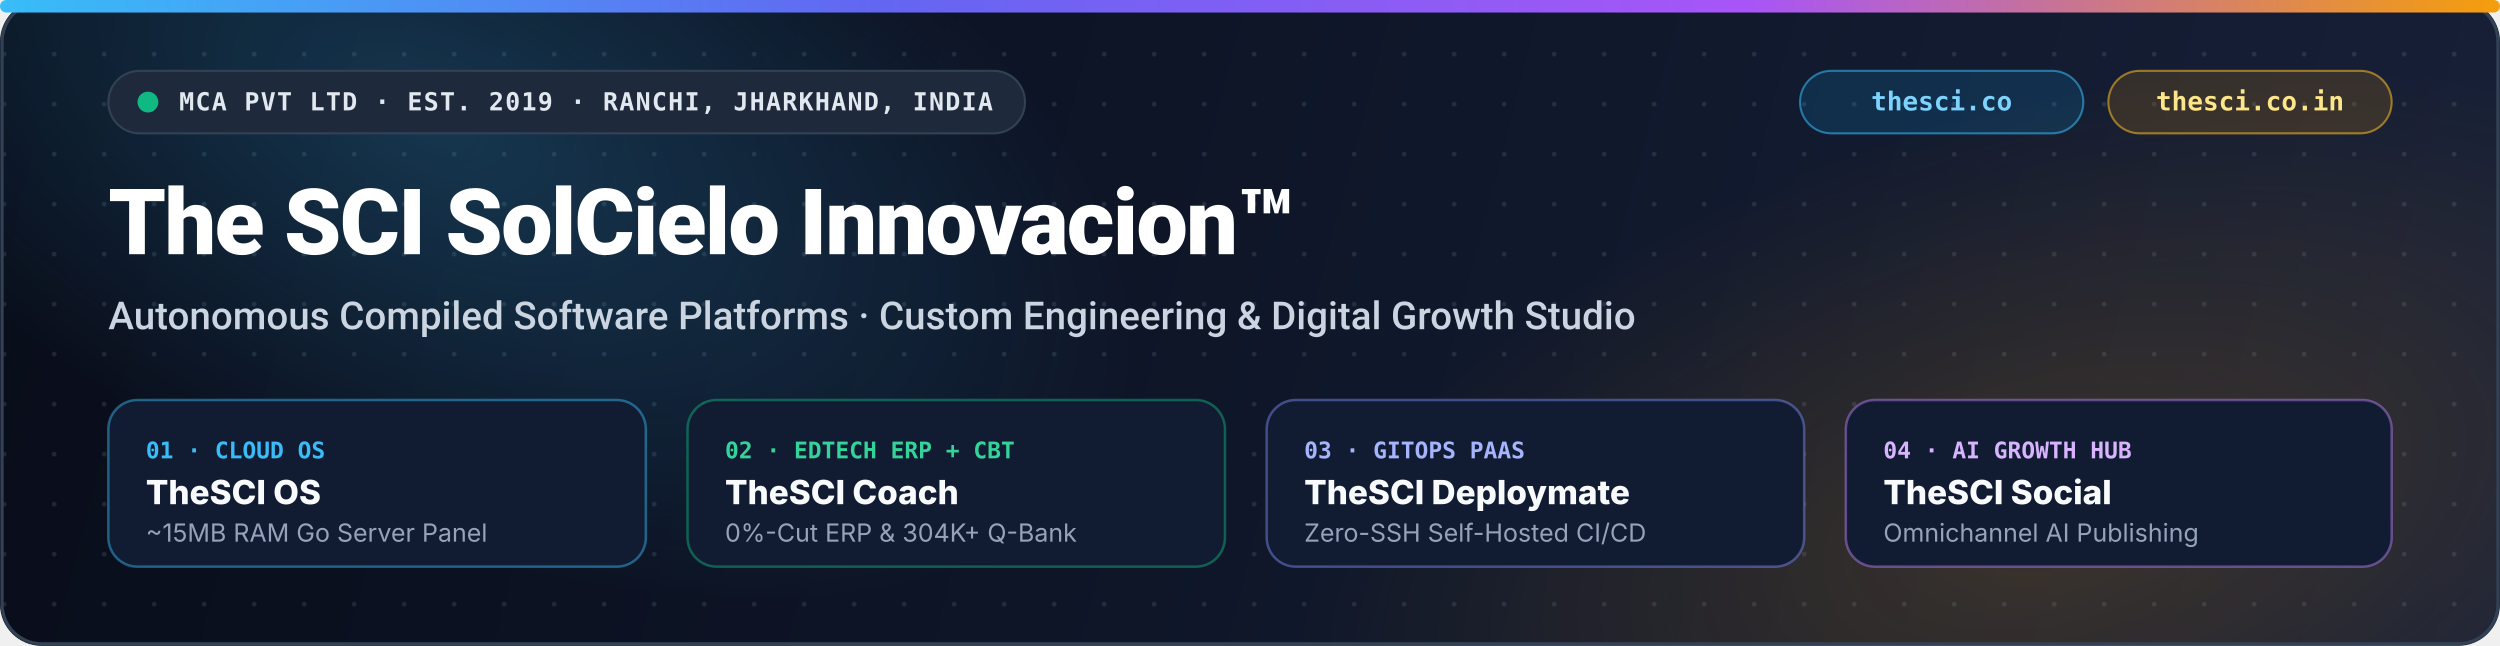
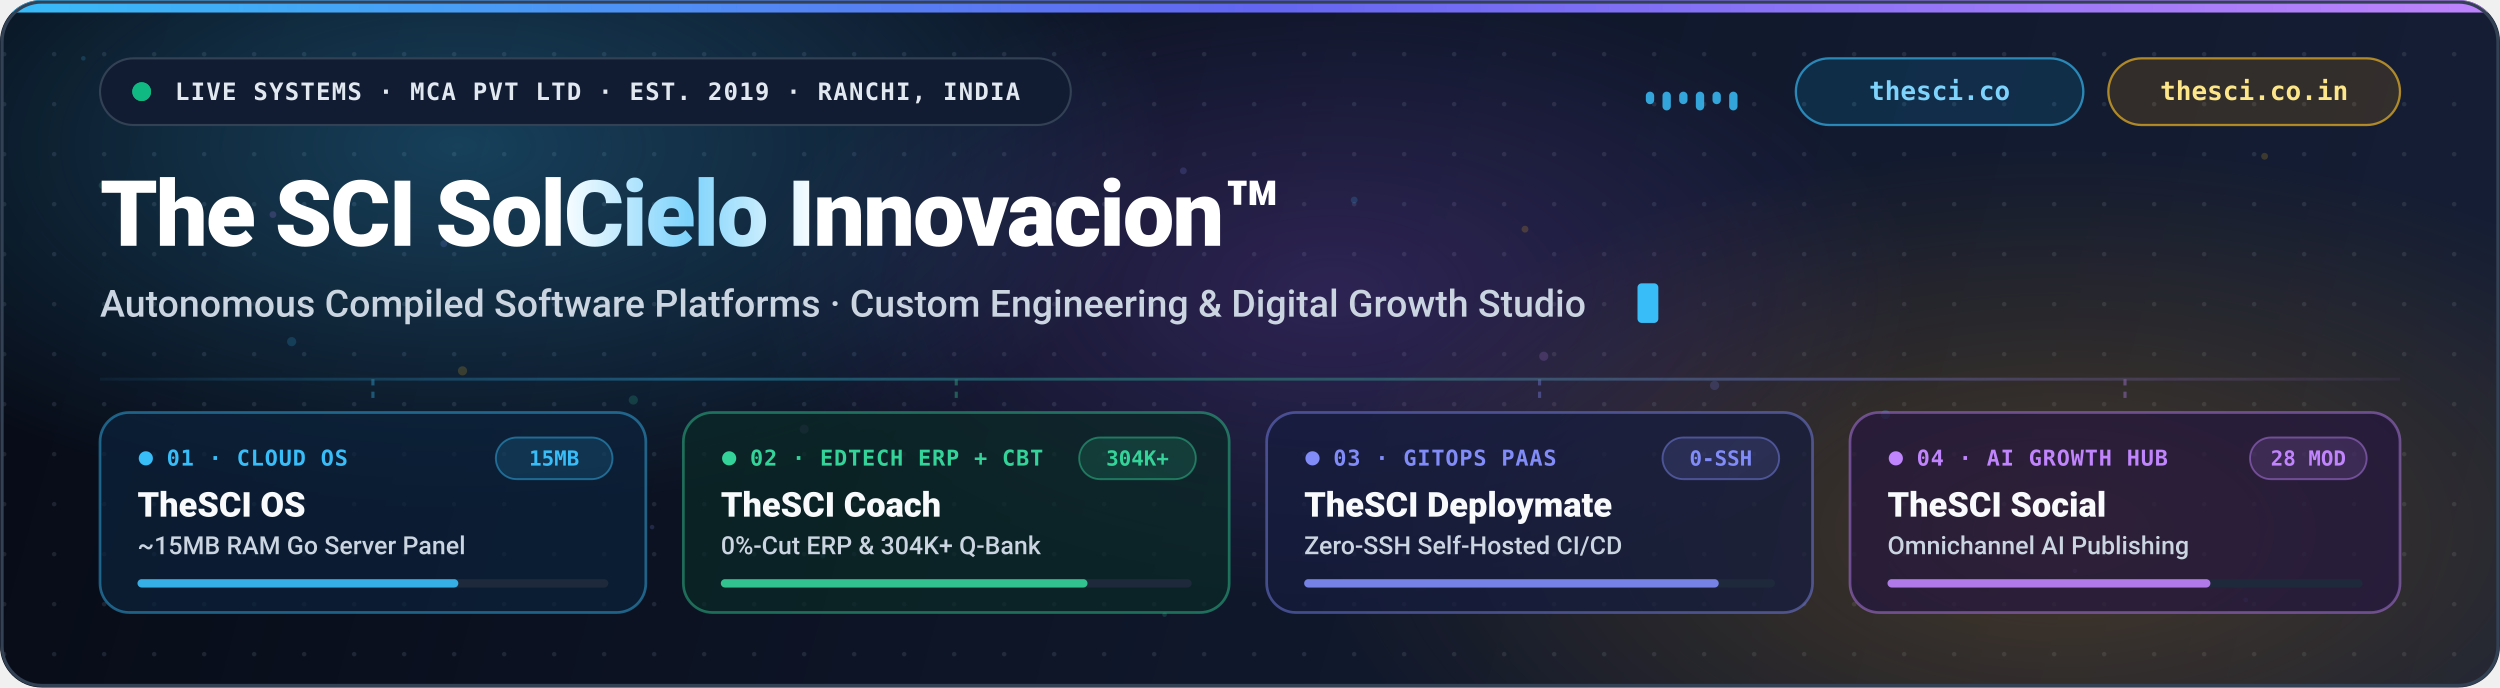
- <svg xmlns="http://www.w3.org/2000/svg" width="1200" height="310" viewBox="0 0 1200 310" fill="none">
+ <svg xmlns="http://www.w3.org/2000/svg" width="1200" height="330" viewBox="0 0 1200 330" fill="none" role="img" aria-label="The SCI SolCielo Innovacion Private Limited — Animated Engineering Banner">
+   <style>
+     .card {
+       transform-box: fill-box;
+       transform-origin: center;
+       animation: floatCard 5.2s ease-in-out infinite;
+     }
+     .card-0 { animation-delay: 0s; }
+     .card-1 { animation-delay: 0.7s; }
+     .card-2 { animation-delay: 1.4s; }
+     .card-3 { animation-delay: 2.1s; }
+     @keyframes floatCard {
+       0%, 100% { transform: translateY(0px); }
+       50% { transform: translateY(-3.5px); }
+     }
+     .cursor-blink {
+       animation: blink 1.05s steps(2, start) infinite;
+     }
+     @keyframes blink {
+       0%, 49% { opacity: 1; }
+       50%, 100% { opacity: 0; }
+     }
+     .ring-ping {
+       transform-box: fill-box;
+       transform-origin: center;
+       animation: ping 2.4s cubic-bezier(0, 0, 0.2, 1) infinite;
+     }
+     @keyframes ping {
+       0% { transform: scale(1); opacity: 0.85; }
+       75%, 100% { transform: scale(2.8); opacity: 0; }
+     }
+   </style>
  <defs>
-     <linearGradient id="bg" x1="0" y1="0" x2="1200" y2="310" gradientUnits="userSpaceOnUse">
-       <stop offset="0%" stop-color="#090D1A" />
-       <stop offset="55%" stop-color="#0F172A" />
-       <stop offset="100%" stop-color="#172038" />
+     <clipPath id="outerClip">
+       <rect x="0" y="0" width="1200" height="330" rx="20" />
+     </clipPath>
+     <linearGradient id="bg" x1="0" y1="0" x2="1200" y2="330" gradientUnits="userSpaceOnUse">
+       <stop offset="0%" stop-color="#070B16" />
+       <stop offset="52%" stop-color="#0F172A" />
+       <stop offset="100%" stop-color="#151E35" />
    </linearGradient>
-     <linearGradient id="accentBar" x1="0" y1="0" x2="1200" y2="0" gradientUnits="userSpaceOnUse">
+     <linearGradient id="spectrumFlow" x1="0%" y1="0%" x2="200%" y2="0%">
      <stop offset="0%" stop-color="#38BDF8" />
-       <stop offset="35%" stop-color="#6366F1" />
-       <stop offset="70%" stop-color="#A855F7" />
-       <stop offset="100%" stop-color="#F59E0B" />
+       <stop offset="25%" stop-color="#6366F1" />
+       <stop offset="50%" stop-color="#C084FC" />
+       <stop offset="75%" stop-color="#F59E0B" />
+       <stop offset="100%" stop-color="#38BDF8" />
+       <animate attributeName="x1" values="0%;-100%;0%" dur="8s" repeatCount="indefinite" />
+       <animate attributeName="x2" values="200%;100%;200%" dur="8s" repeatCount="indefinite" />
    </linearGradient>
-     <radialGradient id="glow1" cx="0" cy="0" r="1" gradientUnits="userSpaceOnUse" gradientTransform="translate(210 60) rotate(25) scale(360 190)">
-       <stop offset="0%" stop-color="#38BDF8" stop-opacity="0.22" />
+     <linearGradient id="titleShimmer" x1="-20%" y1="0%" x2="120%" y2="0%">
+       <stop offset="0%" stop-color="#FFFFFF" />
+       <stop offset="42%" stop-color="#FFFFFF" />
+       <stop offset="50%" stop-color="#7DD3FC" />
+       <stop offset="58%" stop-color="#FFFFFF" />
+       <stop offset="100%" stop-color="#FFFFFF" />
+       <animate attributeName="x1" values="-120%;120%" dur="6.5s" repeatCount="indefinite" />
+       <animate attributeName="x2" values="20%;260%" dur="6.5s" repeatCount="indefinite" />
+     </linearGradient>
+     <linearGradient id="busGrad" x1="48" y1="182" x2="1152" y2="182" gradientUnits="userSpaceOnUse">
+       <stop offset="0%" stop-color="#38BDF8" stop-opacity="0.15" />
+       <stop offset="25%" stop-color="#38BDF8" stop-opacity="0.8" />
+       <stop offset="50%" stop-color="#34D399" stop-opacity="0.8" />
+       <stop offset="75%" stop-color="#818CF8" stop-opacity="0.8" />
+       <stop offset="100%" stop-color="#C084FC" stop-opacity="0.15" />
+     </linearGradient>
+     <radialGradient id="orbCyan" cx="50%" cy="50%" r="50%">
+       <stop offset="0%" stop-color="#38BDF8" stop-opacity="0.28" />
      <stop offset="100%" stop-color="#38BDF8" stop-opacity="0" />
    </radialGradient>
-     <radialGradient id="glow2" cx="0" cy="0" r="1" gradientUnits="userSpaceOnUse" gradientTransform="translate(990 250) rotate(-15) scale(380 200)">
-       <stop offset="0%" stop-color="#F59E0B" stop-opacity="0.18" />
+     <radialGradient id="orbAmber" cx="50%" cy="50%" r="50%">
+       <stop offset="0%" stop-color="#F59E0B" stop-opacity="0.22" />
      <stop offset="100%" stop-color="#F59E0B" stop-opacity="0" />
    </radialGradient>
-     <pattern id="dots" x="0" y="0" width="24" height="24" patternUnits="userSpaceOnUse">
-       <circle cx="2" cy="2" r="1.15" fill="#94A3B8" fill-opacity="0.16" />
+     <radialGradient id="orbViolet" cx="50%" cy="50%" r="50%">
+       <stop offset="0%" stop-color="#A855F7" stop-opacity="0.20" />
+       <stop offset="100%" stop-color="#A855F7" stop-opacity="0" />
+     </radialGradient>
+     <pattern id="dotGrid" x="0" y="0" width="24" height="24" patternUnits="userSpaceOnUse">
+       <circle cx="2" cy="2" r="1.1" fill="#94A3B8" fill-opacity="0.15" />
    </pattern>
+     <filter id="softGlow" x="-60%" y="-60%" width="220%" height="220%">
+       <feGaussianBlur stdDeviation="2.5" result="blur" />
+       <feMerge>
+         <feMergeNode in="blur" />
+         <feMergeNode in="SourceGraphic" />
+       </feMerge>
+     </filter>
  </defs>
-   <rect x="0" y="0" width="1200" height="310" rx="20" fill="url(#bg)" />
-   <rect x="0" y="0" width="1200" height="310" rx="20" fill="url(#dots)" />
-   <rect x="0" y="0" width="1200" height="310" rx="20" fill="url(#glow1)" />
-   <rect x="0" y="0" width="1200" height="310" rx="20" fill="url(#glow2)" />
-   <rect x="1" y="1" width="1198" height="308" rx="19" stroke="#334155" stroke-width="1.5" />
-   <rect x="0" y="0" width="1200" height="6" rx="3" fill="url(#accentBar)" />
-   <rect x="52" y="34" width="440" height="30" rx="15" fill="#1E293B" stroke="#334155" stroke-width="1" />
-   <circle cx="71" cy="49" r="5" fill="#10B981" />
-   <text x="86" y="53" fill="#E2E8F0" font-family="ui-monospace, SFMono-Regular, Menlo, Monaco, Consolas, monospace" font-size="12" font-weight="700" letter-spacing="0.6">
-     MCA PVT LTD · EST. 2019 · RANCHI, JHARKHAND, INDIA
-   </text>
-   <rect x="864" y="34" width="136" height="30" rx="15" fill="#0EA5E9" fill-opacity="0.15" stroke="#38BDF8" stroke-opacity="0.55" />
-   <text x="932" y="53" text-anchor="middle" fill="#7DD3FC" font-family="ui-monospace, SFMono-Regular, Menlo, Consolas, monospace" font-size="12.5" font-weight="700">thesci.co</text>
-   <rect x="1012" y="34" width="136" height="30" rx="15" fill="#F59E0B" fill-opacity="0.15" stroke="#FBBF24" stroke-opacity="0.55" />
-   <text x="1080" y="53" text-anchor="middle" fill="#FDE68A" font-family="ui-monospace, SFMono-Regular, Menlo, Consolas, monospace" font-size="12.5" font-weight="700">thesci.co.in</text>
-   <text x="52" y="122" fill="#FFFFFF" font-family="system-ui, -apple-system, BlinkMacSystemFont, 'Segoe UI', Roboto, sans-serif" font-size="44" font-weight="800" letter-spacing="-0.8">
-     The SCI SolCielo Innovacion™
-   </text>
-   <text x="52" y="158" fill="#CBD5E1" font-family="system-ui, -apple-system, BlinkMacSystemFont, 'Segoe UI', Roboto, sans-serif" font-size="18.5" font-weight="500">
-     Autonomous Compiled Software Platforms  ·  Custom Engineering &amp; Digital Growth Studio
-   </text>
-   <rect x="52" y="192" width="258" height="80" rx="14" fill="#111C33" stroke="#38BDF8" stroke-opacity="0.45" stroke-width="1.2" />
-   <text x="70" y="220" fill="#38BDF8" font-family="ui-monospace, SFMono-Regular, Menlo, Consolas, monospace" font-size="11" font-weight="700">01 · CLOUD OS</text>
-   <text x="70" y="242" fill="#F8FAFC" font-family="system-ui, -apple-system, 'Segoe UI', sans-serif" font-size="16" font-weight="800">TheSCI OS</text>
-   <text x="70" y="260" fill="#94A3B8" font-family="system-ui, -apple-system, 'Segoe UI', sans-serif" font-size="12">~15MB RAM Go Server Panel</text>
-   <rect x="330" y="192" width="258" height="80" rx="14" fill="#111C33" stroke="#10B981" stroke-opacity="0.45" stroke-width="1.2" />
-   <text x="348" y="220" fill="#34D399" font-family="ui-monospace, SFMono-Regular, Menlo, Consolas, monospace" font-size="11" font-weight="700">02 · EDTECH ERP + CBT</text>
-   <text x="348" y="242" fill="#F8FAFC" font-family="system-ui, -apple-system, 'Segoe UI', sans-serif" font-size="16" font-weight="800">TheSCI Coach</text>
-   <text x="348" y="260" fill="#94A3B8" font-family="system-ui, -apple-system, 'Segoe UI', sans-serif" font-size="12">0%-Cut ERP &amp; 304K+ Q-Bank</text>
-   <rect x="608" y="192" width="258" height="80" rx="14" fill="#111C33" stroke="#818CF8" stroke-opacity="0.45" stroke-width="1.2" />
-   <text x="626" y="220" fill="#A5B4FC" font-family="ui-monospace, SFMono-Regular, Menlo, Consolas, monospace" font-size="11" font-weight="700">03 · GITOPS PAAS</text>
-   <text x="626" y="242" fill="#F8FAFC" font-family="system-ui, -apple-system, 'Segoe UI', sans-serif" font-size="16" font-weight="800">TheSCI Deploymate</text>
-   <text x="626" y="260" fill="#94A3B8" font-family="system-ui, -apple-system, 'Segoe UI', sans-serif" font-size="12">Zero-SSH Self-Hosted CI/CD</text>
-   <rect x="886" y="192" width="262" height="80" rx="14" fill="#111C33" stroke="#C084FC" stroke-opacity="0.45" stroke-width="1.2" />
-   <text x="904" y="220" fill="#D8B4FE" font-family="ui-monospace, SFMono-Regular, Menlo, Consolas, monospace" font-size="11" font-weight="700">04 · AI GROWTH HUB</text>
-   <text x="904" y="242" fill="#F8FAFC" font-family="system-ui, -apple-system, 'Segoe UI', sans-serif" font-size="16" font-weight="800">TheSCI Social</text>
-   <text x="904" y="260" fill="#94A3B8" font-family="system-ui, -apple-system, 'Segoe UI', sans-serif" font-size="12">Omnichannel AI Publishing</text>
+   <g clip-path="url(#outerClip)">
+     <rect x="0" y="0" width="1200" height="330" fill="url(#bg)" />
+     <rect x="0" y="0" width="1200" height="330" fill="url(#dotGrid)" />
+     <ellipse cx="220" cy="70" rx="340" ry="175" fill="url(#orbCyan)">
+       <animate attributeName="cx" values="180;280;180" dur="12s" repeatCount="indefinite" />
+       <animate attributeName="cy" values="60;95;60" dur="9s" repeatCount="indefinite" />
+     </ellipse>
+     <ellipse cx="990" cy="255" rx="360" ry="185" fill="url(#orbAmber)">
+       <animate attributeName="cx" values="1020;920;1020" dur="14s" repeatCount="indefinite" />
+       <animate attributeName="cy" values="265;225;265" dur="10s" repeatCount="indefinite" />
+     </ellipse>
+     <ellipse cx="640" cy="140" rx="280" ry="150" fill="url(#orbViolet)">
+       <animate attributeName="rx" values="250;310;250" dur="11s" repeatCount="indefinite" />
+     </ellipse>
+     <circle cx="40" cy="28" r="1.10" fill="#38BDF8" opacity="0.18">
+       <animate attributeName="opacity" values="0.10;0.75;0.10" dur="3.4s" begin="0.00s" repeatCount="indefinite" />
+       <animate attributeName="cy" values="28;21;28" dur="3.4s" begin="0.00s" repeatCount="indefinite" />
+     </circle>
+     <circle cx="213" cy="117" r="1.65" fill="#818CF8" opacity="0.18">
+       <animate attributeName="opacity" values="0.10;0.75;0.10" dur="4.3s" begin="0.37s" repeatCount="indefinite" />
+       <animate attributeName="cy" values="117;110;117" dur="4.3s" begin="0.37s" repeatCount="indefinite" />
+     </circle>
+     <circle cx="386" cy="206" r="2.20" fill="#C084FC" opacity="0.18">
+       <animate attributeName="opacity" values="0.10;0.75;0.10" dur="5.2s" begin="0.74s" repeatCount="indefinite" />
+       <animate attributeName="cy" values="206;199;206" dur="5.2s" begin="0.74s" repeatCount="indefinite" />
+     </circle>
+     <circle cx="559" cy="295" r="1.10" fill="#34D399" opacity="0.18">
+       <animate attributeName="opacity" values="0.10;0.75;0.10" dur="6.1s" begin="1.11s" repeatCount="indefinite" />
+       <animate attributeName="cy" values="295;288;295" dur="6.1s" begin="1.11s" repeatCount="indefinite" />
+     </circle>
+     <circle cx="732" cy="110" r="1.65" fill="#FBBF24" opacity="0.18">
+       <animate attributeName="opacity" values="0.10;0.75;0.10" dur="7.0s" begin="1.48s" repeatCount="indefinite" />
+       <animate attributeName="cy" values="110;103;110" dur="7.0s" begin="1.48s" repeatCount="indefinite" />
+     </circle>
+     <circle cx="905" cy="199" r="2.20" fill="#38BDF8" opacity="0.18">
+       <animate attributeName="opacity" values="0.10;0.75;0.10" dur="3.4s" begin="1.85s" repeatCount="indefinite" />
+       <animate attributeName="cy" values="199;192;199" dur="3.4s" begin="1.85s" repeatCount="indefinite" />
+     </circle>
+     <circle cx="1078" cy="288" r="1.10" fill="#818CF8" opacity="0.18">
+       <animate attributeName="opacity" values="0.10;0.75;0.10" dur="4.3s" begin="2.22s" repeatCount="indefinite" />
+       <animate attributeName="cy" values="288;281;288" dur="4.3s" begin="2.22s" repeatCount="indefinite" />
+     </circle>
+     <circle cx="131" cy="103" r="1.65" fill="#C084FC" opacity="0.18">
+       <animate attributeName="opacity" values="0.10;0.75;0.10" dur="5.2s" begin="2.59s" repeatCount="indefinite" />
+       <animate attributeName="cy" values="103;96;103" dur="5.2s" begin="2.59s" repeatCount="indefinite" />
+     </circle>
+     <circle cx="304" cy="192" r="2.20" fill="#34D399" opacity="0.18">
+       <animate attributeName="opacity" values="0.10;0.75;0.10" dur="6.1s" begin="2.96s" repeatCount="indefinite" />
+       <animate attributeName="cy" values="192;185;192" dur="6.1s" begin="2.96s" repeatCount="indefinite" />
+     </circle>
+     <circle cx="477" cy="281" r="1.10" fill="#FBBF24" opacity="0.18">
+       <animate attributeName="opacity" values="0.10;0.75;0.10" dur="7.0s" begin="3.33s" repeatCount="indefinite" />
+       <animate attributeName="cy" values="281;274;281" dur="7.0s" begin="3.33s" repeatCount="indefinite" />
+     </circle>
+     <circle cx="650" cy="96" r="1.65" fill="#38BDF8" opacity="0.18">
+       <animate attributeName="opacity" values="0.10;0.75;0.10" dur="3.4s" begin="3.70s" repeatCount="indefinite" />
+       <animate attributeName="cy" values="96;89;96" dur="3.4s" begin="3.70s" repeatCount="indefinite" />
+     </circle>
+     <circle cx="823" cy="185" r="2.20" fill="#818CF8" opacity="0.18">
+       <animate attributeName="opacity" values="0.10;0.75;0.10" dur="4.3s" begin="0.07s" repeatCount="indefinite" />
+       <animate attributeName="cy" values="185;178;185" dur="4.3s" begin="0.07s" repeatCount="indefinite" />
+     </circle>
+     <circle cx="996" cy="274" r="1.10" fill="#C084FC" opacity="0.18">
+       <animate attributeName="opacity" values="0.10;0.75;0.10" dur="5.2s" begin="0.44s" repeatCount="indefinite" />
+       <animate attributeName="cy" values="274;267;274" dur="5.2s" begin="0.44s" repeatCount="indefinite" />
+     </circle>
+     <circle cx="49" cy="89" r="1.65" fill="#34D399" opacity="0.18">
+       <animate attributeName="opacity" values="0.10;0.75;0.10" dur="6.1s" begin="0.81s" repeatCount="indefinite" />
+       <animate attributeName="cy" values="89;82;89" dur="6.1s" begin="0.81s" repeatCount="indefinite" />
+     </circle>
+     <circle cx="222" cy="178" r="2.20" fill="#FBBF24" opacity="0.18">
+       <animate attributeName="opacity" values="0.10;0.75;0.10" dur="7.0s" begin="1.18s" repeatCount="indefinite" />
+       <animate attributeName="cy" values="178;171;178" dur="7.0s" begin="1.18s" repeatCount="indefinite" />
+     </circle>
+     <circle cx="395" cy="267" r="1.10" fill="#38BDF8" opacity="0.18">
+       <animate attributeName="opacity" values="0.10;0.75;0.10" dur="3.4s" begin="1.55s" repeatCount="indefinite" />
+       <animate attributeName="cy" values="267;260;267" dur="3.4s" begin="1.55s" repeatCount="indefinite" />
+     </circle>
+     <circle cx="568" cy="82" r="1.65" fill="#818CF8" opacity="0.18">
+       <animate attributeName="opacity" values="0.10;0.75;0.10" dur="4.3s" begin="1.92s" repeatCount="indefinite" />
+       <animate attributeName="cy" values="82;75;82" dur="4.3s" begin="1.92s" repeatCount="indefinite" />
+     </circle>
+     <circle cx="741" cy="171" r="2.20" fill="#C084FC" opacity="0.18">
+       <animate attributeName="opacity" values="0.10;0.75;0.10" dur="5.2s" begin="2.29s" repeatCount="indefinite" />
+       <animate attributeName="cy" values="171;164;171" dur="5.2s" begin="2.29s" repeatCount="indefinite" />
+     </circle>
+     <circle cx="914" cy="260" r="1.10" fill="#34D399" opacity="0.18">
+       <animate attributeName="opacity" values="0.10;0.75;0.10" dur="6.1s" begin="2.66s" repeatCount="indefinite" />
+       <animate attributeName="cy" values="260;253;260" dur="6.1s" begin="2.66s" repeatCount="indefinite" />
+     </circle>
+     <circle cx="1087" cy="75" r="1.65" fill="#FBBF24" opacity="0.18">
+       <animate attributeName="opacity" values="0.10;0.75;0.10" dur="7.0s" begin="3.03s" repeatCount="indefinite" />
+       <animate attributeName="cy" values="75;68;75" dur="7.0s" begin="3.03s" repeatCount="indefinite" />
+     </circle>
+     <circle cx="140" cy="164" r="2.20" fill="#38BDF8" opacity="0.18">
+       <animate attributeName="opacity" values="0.10;0.75;0.10" dur="3.4s" begin="3.40s" repeatCount="indefinite" />
+       <animate attributeName="cy" values="164;157;164" dur="3.4s" begin="3.40s" repeatCount="indefinite" />
+     </circle>
+     <circle cx="313" cy="253" r="1.10" fill="#818CF8" opacity="0.18">
+       <animate attributeName="opacity" values="0.10;0.75;0.10" dur="4.3s" begin="3.77s" repeatCount="indefinite" />
+       <animate attributeName="cy" values="253;246;253" dur="4.3s" begin="3.77s" repeatCount="indefinite" />
+     </circle>
+     <rect x="0" y="0" width="1200" height="6" fill="url(#spectrumFlow)" />
+     <rect x="48" y="28" width="466" height="32" rx="16" fill="#111C33" stroke="#334155" stroke-width="1" />
+     <circle cx="68" cy="44" r="4.5" fill="#10B981" class="ring-ping" />
+     <circle cx="68" cy="44" r="4.5" fill="#10B981" />
+     <text x="84" y="48" fill="#E2E8F0" font-family="ui-monospace, SFMono-Regular, Menlo, Monaco, Consolas, monospace" font-size="11.5" font-weight="700" letter-spacing="0.6">
+       LIVE SYSTEMS · MCA PVT LTD · EST. 2019 · RANCHI, INDIA
+     </text>
+     <rect x="790" y="44" width="4" height="6" rx="2" fill="#38BDF8" opacity="0.85">
+       <animate attributeName="height" values="6;18;6" dur="1.10s" repeatCount="indefinite" />
+       <animate attributeName="y" values="50;38;50" dur="1.10s" repeatCount="indefinite" />
+     </rect>
+     <rect x="798" y="44" width="4" height="9" rx="2" fill="#38BDF8" opacity="0.85">
+       <animate attributeName="height" values="9;23;9" dur="1.32s" repeatCount="indefinite" />
+       <animate attributeName="y" values="47;33;47" dur="1.32s" repeatCount="indefinite" />
+     </rect>
+     <rect x="806" y="44" width="4" height="6" rx="2" fill="#38BDF8" opacity="0.85">
+       <animate attributeName="height" values="6;28;6" dur="1.54s" repeatCount="indefinite" />
+       <animate attributeName="y" values="50;28;50" dur="1.54s" repeatCount="indefinite" />
+     </rect>
+     <rect x="814" y="44" width="4" height="9" rx="2" fill="#38BDF8" opacity="0.85">
+       <animate attributeName="height" values="9;18;9" dur="1.76s" repeatCount="indefinite" />
+       <animate attributeName="y" values="47;38;47" dur="1.76s" repeatCount="indefinite" />
+     </rect>
+     <rect x="822" y="44" width="4" height="6" rx="2" fill="#38BDF8" opacity="0.85">
+       <animate attributeName="height" values="6;23;6" dur="1.98s" repeatCount="indefinite" />
+       <animate attributeName="y" values="50;33;50" dur="1.98s" repeatCount="indefinite" />
+     </rect>
+     <rect x="830" y="44" width="4" height="9" rx="2" fill="#38BDF8" opacity="0.85">
+       <animate attributeName="height" values="9;28;9" dur="2.20s" repeatCount="indefinite" />
+       <animate attributeName="y" values="47;28;47" dur="2.20s" repeatCount="indefinite" />
+     </rect>
+     <rect x="862" y="28" width="138" height="32" rx="16" fill="#0EA5E9" fill-opacity="0.14" stroke="#38BDF8" stroke-opacity="0.65" stroke-width="1.1">
+       <animate attributeName="stroke-opacity" values="0.45;0.95;0.45" dur="3.4s" repeatCount="indefinite" />
+     </rect>
+     <text x="931" y="48" text-anchor="middle" fill="#7DD3FC" font-family="ui-monospace, SFMono-Regular, Menlo, Monaco, Consolas, monospace" font-size="12.5" font-weight="800">thesci.co</text>
+     <rect x="1012" y="28" width="140" height="32" rx="16" fill="#F59E0B" fill-opacity="0.14" stroke="#FBBF24" stroke-opacity="0.65" stroke-width="1.1">
+       <animate attributeName="stroke-opacity" values="0.45;0.95;0.45" dur="3.4s" begin="1.7s" repeatCount="indefinite" />
+     </rect>
+     <text x="1082" y="48" text-anchor="middle" fill="#FDE68A" font-family="ui-monospace, SFMono-Regular, Menlo, Monaco, Consolas, monospace" font-size="12.5" font-weight="800">thesci.co.in</text>
+     <text x="48" y="118" fill="url(#titleShimmer)" font-family="system-ui, -apple-system, BlinkMacSystemFont, 'Segoe UI', Roboto, sans-serif" font-size="44" font-weight="900" letter-spacing="-0.9">
+       The SCI SolCielo Innovacion™
+     </text>
+     <text x="48" y="152" fill="#CBD5E1" font-family="system-ui, -apple-system, BlinkMacSystemFont, 'Segoe UI', Roboto, sans-serif" font-size="18" font-weight="500">
+       Autonomous Compiled Software Platforms  ·  Custom Engineering &amp; Digital Growth Studio
+     </text>
+     <rect x="786" y="136" width="10" height="19" rx="2" fill="#38BDF8" class="cursor-blink" />
+     <g opacity="0.65">
+       <path id="bus-left" d="M 179 182 L 179 194" stroke="#38BDF8" stroke-width="1.5" stroke-dasharray="3 3" opacity="0.55" />
+       <path id="bus-mid1" d="M 459 182 L 459 194" stroke="#34D399" stroke-width="1.5" stroke-dasharray="3 3" opacity="0.55" />
+       <path id="bus-mid2" d="M 739 182 L 739 194" stroke="#818CF8" stroke-width="1.5" stroke-dasharray="3 3" opacity="0.55" />
+       <path id="bus-right" d="M 1020 182 L 1020 194" stroke="#C084FC" stroke-width="1.5" stroke-dasharray="3 3" opacity="0.55" />
+       <path id="main-bus" d="M 48 182 L 1152 182" stroke="url(#busGrad)" stroke-width="1.4" opacity="0.65" />
+       <circle r="3.2" fill="#38BDF8" filter="url(#softGlow)">
+         <animateMotion dur="4.8s" repeatCount="indefinite" path="M 48 182 L 1152 182" />
+         <animate attributeName="opacity" values="0;1;1;0" keyTimes="0;0.08;0.92;1" dur="4.8s" repeatCount="indefinite" />
+       </circle>
+       <circle r="2.8" fill="#FBBF24" filter="url(#softGlow)">
+         <animateMotion dur="5.6s" begin="2.1s" repeatCount="indefinite" path="M 1152 182 L 48 182" />
+         <animate attributeName="opacity" values="0;1;1;0" keyTimes="0;0.08;0.92;1" dur="5.6s" repeatCount="indefinite" />
+       </circle>
+       <circle r="2.5" fill="#34D399" filter="url(#softGlow)">
+         <animateMotion dur="4.2s" begin="1.1s" repeatCount="indefinite" path="M 48 182 L 1152 182" />
+         <animate attributeName="opacity" values="0;0.95;0.95;0" keyTimes="0;0.1;0.9;1" dur="4.2s" repeatCount="indefinite" />
+       </circle>
+     </g>
+     <g class="card card-0">
+       <rect x="48" y="198" width="262" height="96" rx="14" fill="#0C223B" fill-opacity="0.72" stroke="#38BDF8" stroke-opacity="0.45" stroke-width="1.3">
+         <animate attributeName="stroke-opacity" values="0.32;0.92;0.32" dur="4.4s" begin="0s" repeatCount="indefinite" />
+       </rect>
+       <rect x="238" y="210" width="56" height="20" rx="10" fill="#38BDF8" fill-opacity="0.14" stroke="#38BDF8" stroke-opacity="0.45" stroke-width="0.9" />
+       <text x="266" y="223.5" text-anchor="middle" fill="#38BDF8" font-family="ui-monospace, SFMono-Regular, Menlo, Monaco, Consolas, monospace" font-size="10" font-weight="800">15MB</text>
+       <circle cx="70" cy="220" r="3.4" fill="#38BDF8">
+         <animate attributeName="opacity" values="0.35;1;0.35" dur="2.2s" begin="0s" repeatCount="indefinite" />
+       </circle>
+       <text x="80" y="223.5" fill="#38BDF8" font-family="ui-monospace, SFMono-Regular, Menlo, Monaco, Consolas, monospace" font-size="10.5" font-weight="700" letter-spacing="0.4">01 · CLOUD OS</text>
+       <text x="66" y="248" fill="#F8FAFC" font-family="system-ui, -apple-system, BlinkMacSystemFont, 'Segoe UI', Roboto, sans-serif" font-size="16.5" font-weight="800">TheSCI OS</text>
+       <text x="66" y="266" fill="#CBD5E1" font-family="system-ui, -apple-system, BlinkMacSystemFont, 'Segoe UI', Roboto, sans-serif" font-size="12" font-weight="500">~15MB RAM Go Server Panel</text>
+       <rect x="66" y="278" width="226" height="4" rx="2" fill="#1E293B" />
+       <rect x="66" y="278" width="154" height="4" rx="2" fill="#38BDF8" opacity="0.9">
+         <animate attributeName="width" values="108;208;140;108" dur="4.5s" begin="0s" repeatCount="indefinite" />
+       </rect>
+     </g>
+     <g class="card card-1">
+       <rect x="328" y="198" width="262" height="96" rx="14" fill="#0B2926" fill-opacity="0.72" stroke="#34D399" stroke-opacity="0.45" stroke-width="1.3">
+         <animate attributeName="stroke-opacity" values="0.32;0.92;0.32" dur="4.4s" begin="0.9s" repeatCount="indefinite" />
+       </rect>
+       <rect x="518" y="210" width="56" height="20" rx="10" fill="#34D399" fill-opacity="0.14" stroke="#34D399" stroke-opacity="0.45" stroke-width="0.9" />
+       <text x="546" y="223.5" text-anchor="middle" fill="#34D399" font-family="ui-monospace, SFMono-Regular, Menlo, Monaco, Consolas, monospace" font-size="10" font-weight="800">304K+</text>
+       <circle cx="350" cy="220" r="3.4" fill="#34D399">
+         <animate attributeName="opacity" values="0.35;1;0.35" dur="2.2s" begin="0.9s" repeatCount="indefinite" />
+       </circle>
+       <text x="360" y="223.5" fill="#34D399" font-family="ui-monospace, SFMono-Regular, Menlo, Monaco, Consolas, monospace" font-size="10.5" font-weight="700" letter-spacing="0.4">02 · EDTECH ERP + CBT</text>
+       <text x="346" y="248" fill="#F8FAFC" font-family="system-ui, -apple-system, BlinkMacSystemFont, 'Segoe UI', Roboto, sans-serif" font-size="16.5" font-weight="800">TheSCI Coach</text>
+       <text x="346" y="266" fill="#CBD5E1" font-family="system-ui, -apple-system, BlinkMacSystemFont, 'Segoe UI', Roboto, sans-serif" font-size="12" font-weight="500">0%-Cut ERP &amp; 304K+ Q-Bank</text>
+       <rect x="346" y="278" width="226" height="4" rx="2" fill="#1E293B" />
+       <rect x="346" y="278" width="176" height="4" rx="2" fill="#34D399" opacity="0.9">
+         <animate attributeName="width" values="108;208;140;108" dur="5.1s" begin="0.9s" repeatCount="indefinite" />
+       </rect>
+     </g>
+     <g class="card card-2">
+       <rect x="608" y="198" width="262" height="96" rx="14" fill="#161C3D" fill-opacity="0.72" stroke="#818CF8" stroke-opacity="0.45" stroke-width="1.3">
+         <animate attributeName="stroke-opacity" values="0.32;0.92;0.32" dur="4.4s" begin="1.8s" repeatCount="indefinite" />
+       </rect>
+       <rect x="798" y="210" width="56" height="20" rx="10" fill="#818CF8" fill-opacity="0.14" stroke="#818CF8" stroke-opacity="0.45" stroke-width="0.9" />
+       <text x="826" y="223.5" text-anchor="middle" fill="#818CF8" font-family="ui-monospace, SFMono-Regular, Menlo, Monaco, Consolas, monospace" font-size="10" font-weight="800">0-SSH</text>
+       <circle cx="630" cy="220" r="3.4" fill="#818CF8">
+         <animate attributeName="opacity" values="0.35;1;0.35" dur="2.2s" begin="1.8s" repeatCount="indefinite" />
+       </circle>
+       <text x="640" y="223.5" fill="#818CF8" font-family="ui-monospace, SFMono-Regular, Menlo, Monaco, Consolas, monospace" font-size="10.5" font-weight="700" letter-spacing="0.4">03 · GITOPS PAAS</text>
+       <text x="626" y="248" fill="#F8FAFC" font-family="system-ui, -apple-system, BlinkMacSystemFont, 'Segoe UI', Roboto, sans-serif" font-size="16.5" font-weight="800">TheSCI Deploymate</text>
+       <text x="626" y="266" fill="#CBD5E1" font-family="system-ui, -apple-system, BlinkMacSystemFont, 'Segoe UI', Roboto, sans-serif" font-size="12" font-weight="500">Zero-SSH Self-Hosted CI/CD</text>
+       <rect x="626" y="278" width="226" height="4" rx="2" fill="#1E293B" />
+       <rect x="626" y="278" width="199" height="4" rx="2" fill="#818CF8" opacity="0.9">
+         <animate attributeName="width" values="108;208;140;108" dur="5.7s" begin="1.8s" repeatCount="indefinite" />
+       </rect>
+     </g>
+     <g class="card card-3">
+       <rect x="888" y="198" width="264" height="96" rx="14" fill="#25173D" fill-opacity="0.72" stroke="#C084FC" stroke-opacity="0.45" stroke-width="1.3">
+         <animate attributeName="stroke-opacity" values="0.32;0.92;0.32" dur="4.4s" begin="2.7s" repeatCount="indefinite" />
+       </rect>
+       <rect x="1080" y="210" width="56" height="20" rx="10" fill="#C084FC" fill-opacity="0.14" stroke="#C084FC" stroke-opacity="0.45" stroke-width="0.9" />
+       <text x="1108" y="223.5" text-anchor="middle" fill="#C084FC" font-family="ui-monospace, SFMono-Regular, Menlo, Monaco, Consolas, monospace" font-size="10" font-weight="800">28 MOD</text>
+       <circle cx="910" cy="220" r="3.4" fill="#C084FC">
+         <animate attributeName="opacity" values="0.35;1;0.35" dur="2.2s" begin="2.7s" repeatCount="indefinite" />
+       </circle>
+       <text x="920" y="223.5" fill="#C084FC" font-family="ui-monospace, SFMono-Regular, Menlo, Monaco, Consolas, monospace" font-size="10.5" font-weight="700" letter-spacing="0.4">04 · AI GROWTH HUB</text>
+       <text x="906" y="248" fill="#F8FAFC" font-family="system-ui, -apple-system, BlinkMacSystemFont, 'Segoe UI', Roboto, sans-serif" font-size="16.5" font-weight="800">TheSCI Social</text>
+       <text x="906" y="266" fill="#CBD5E1" font-family="system-ui, -apple-system, BlinkMacSystemFont, 'Segoe UI', Roboto, sans-serif" font-size="12" font-weight="500">Omnichannel AI Publishing</text>
+       <rect x="906" y="278" width="228" height="4" rx="2" fill="#1E293B" />
+       <rect x="906" y="278" width="155" height="4" rx="2" fill="#C084FC" opacity="0.9">
+         <animate attributeName="width" values="109;210;141;109" dur="6.3s" begin="2.7s" repeatCount="indefinite" />
+       </rect>
+     </g>
+     <rect x="1" y="1" width="1198" height="328" rx="19" stroke="#334155" stroke-width="1.5" />
+   </g>
</svg>
